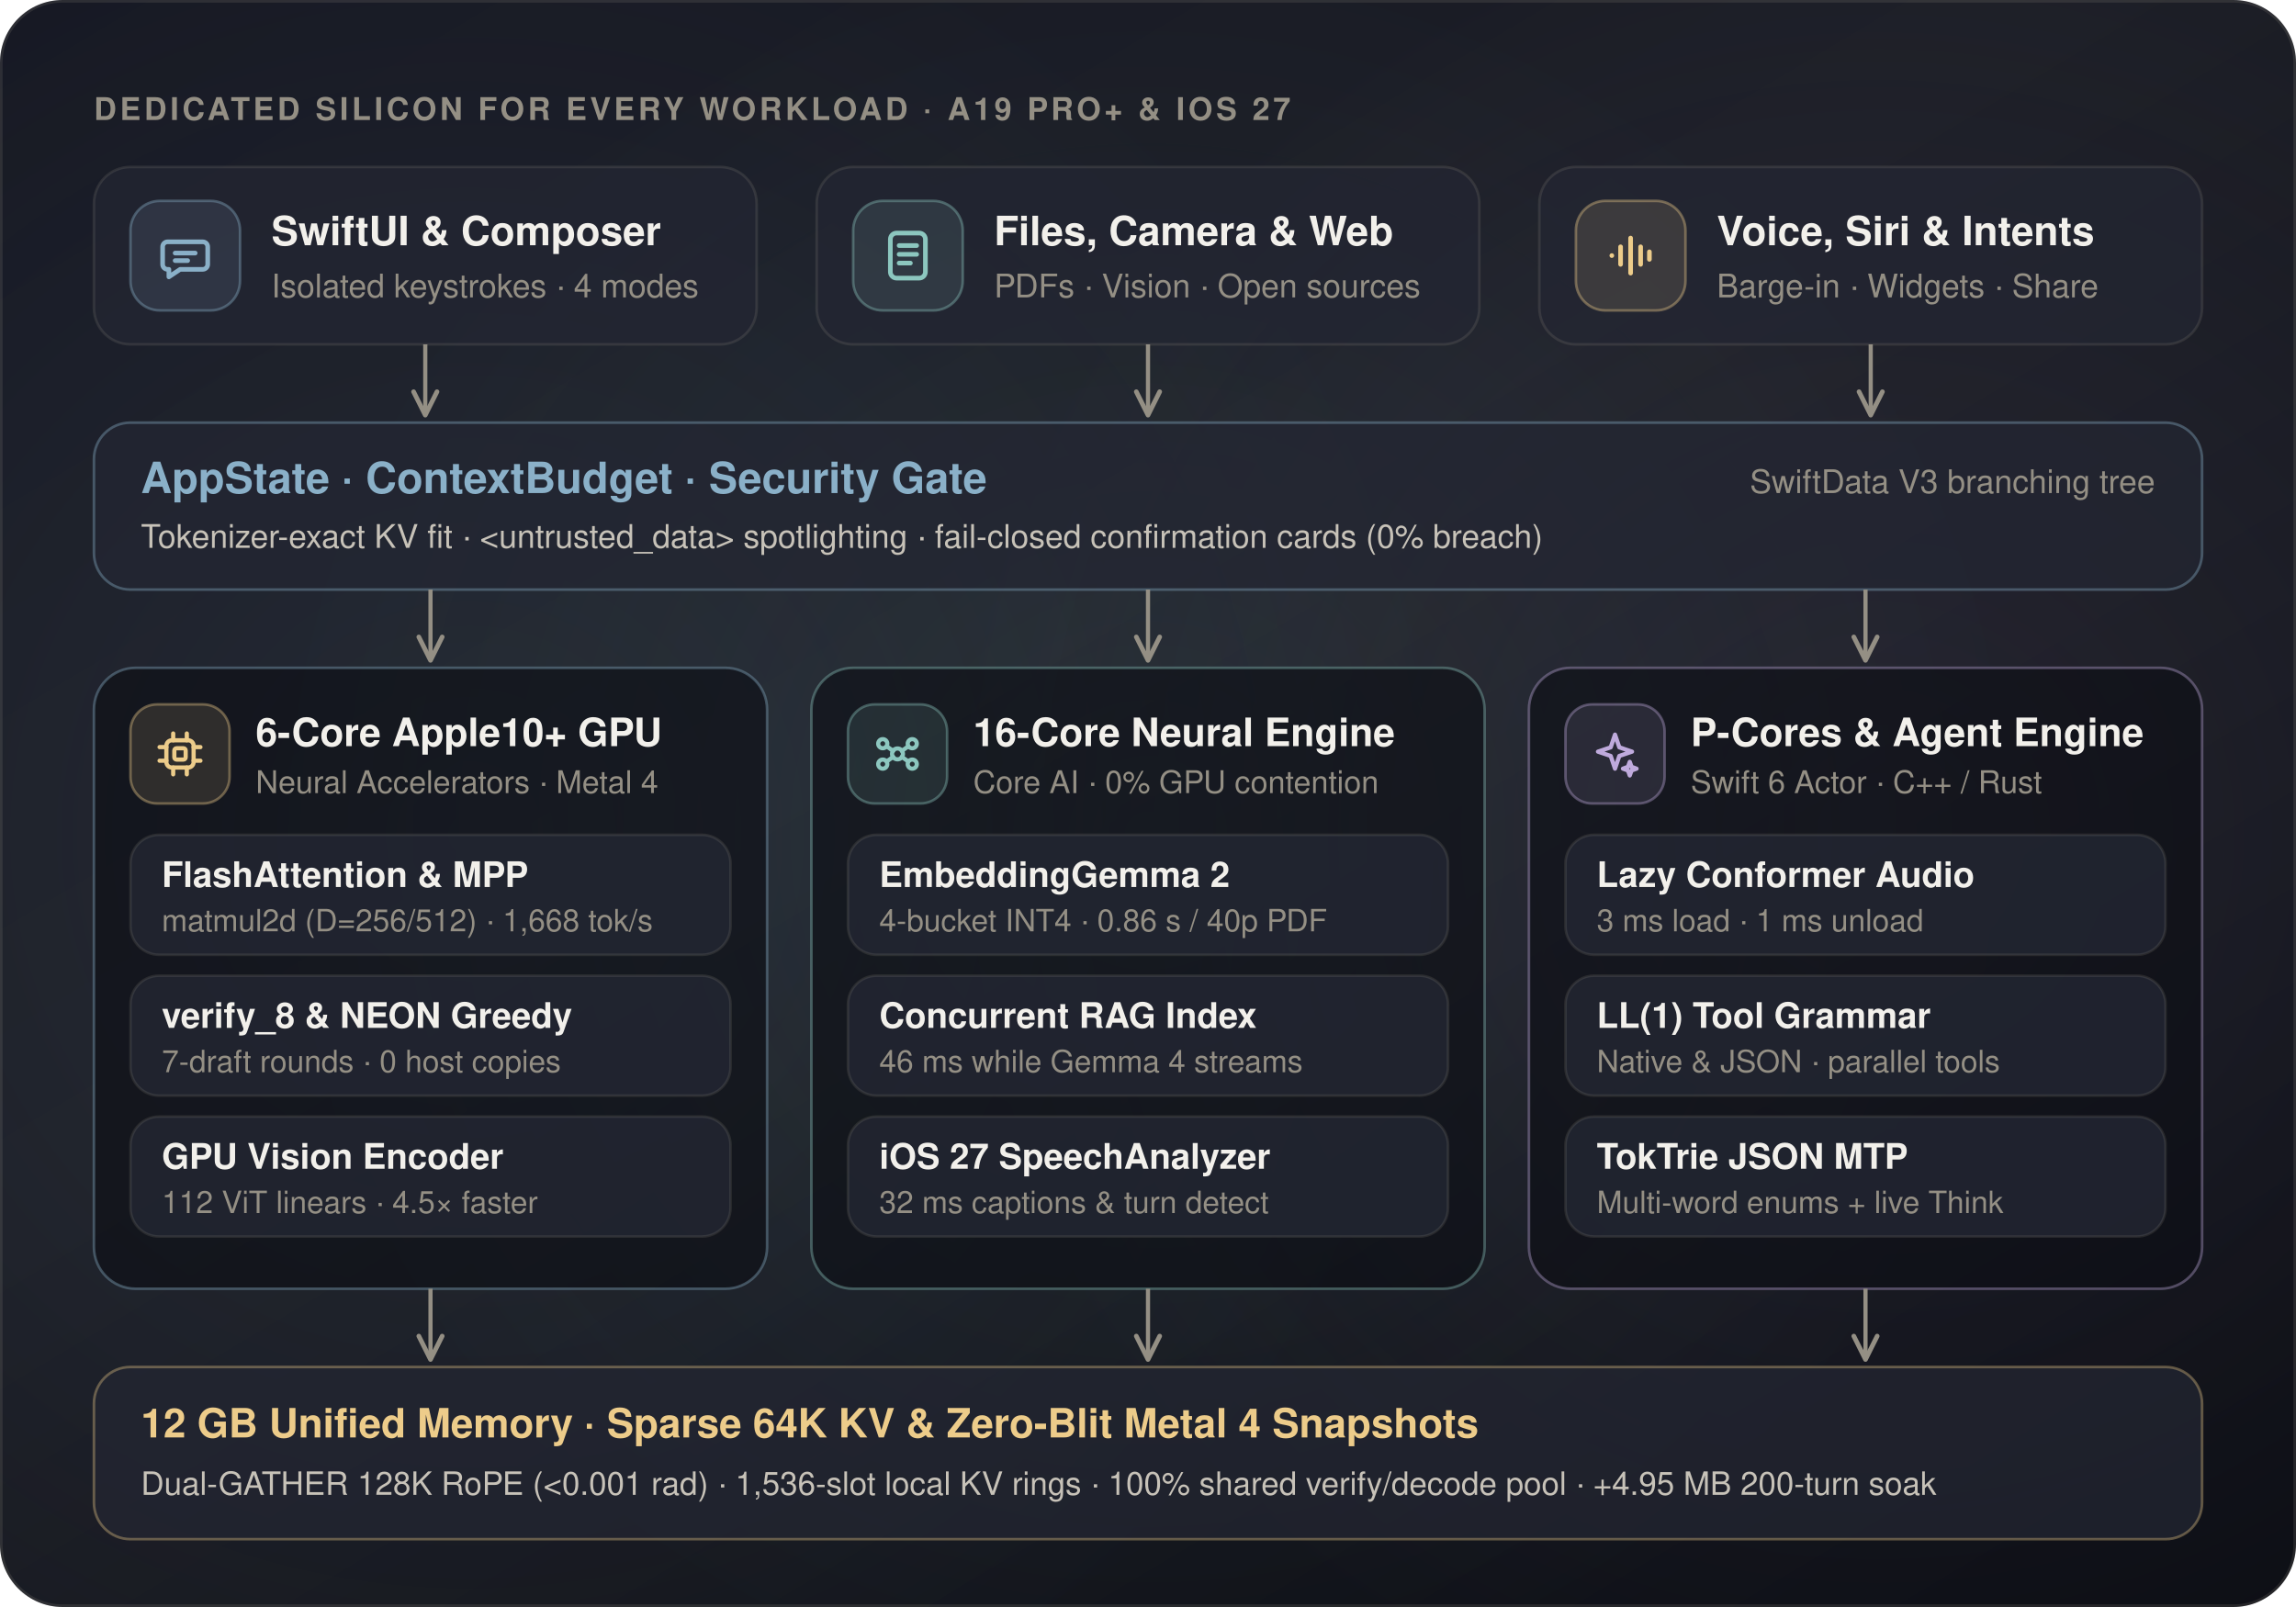
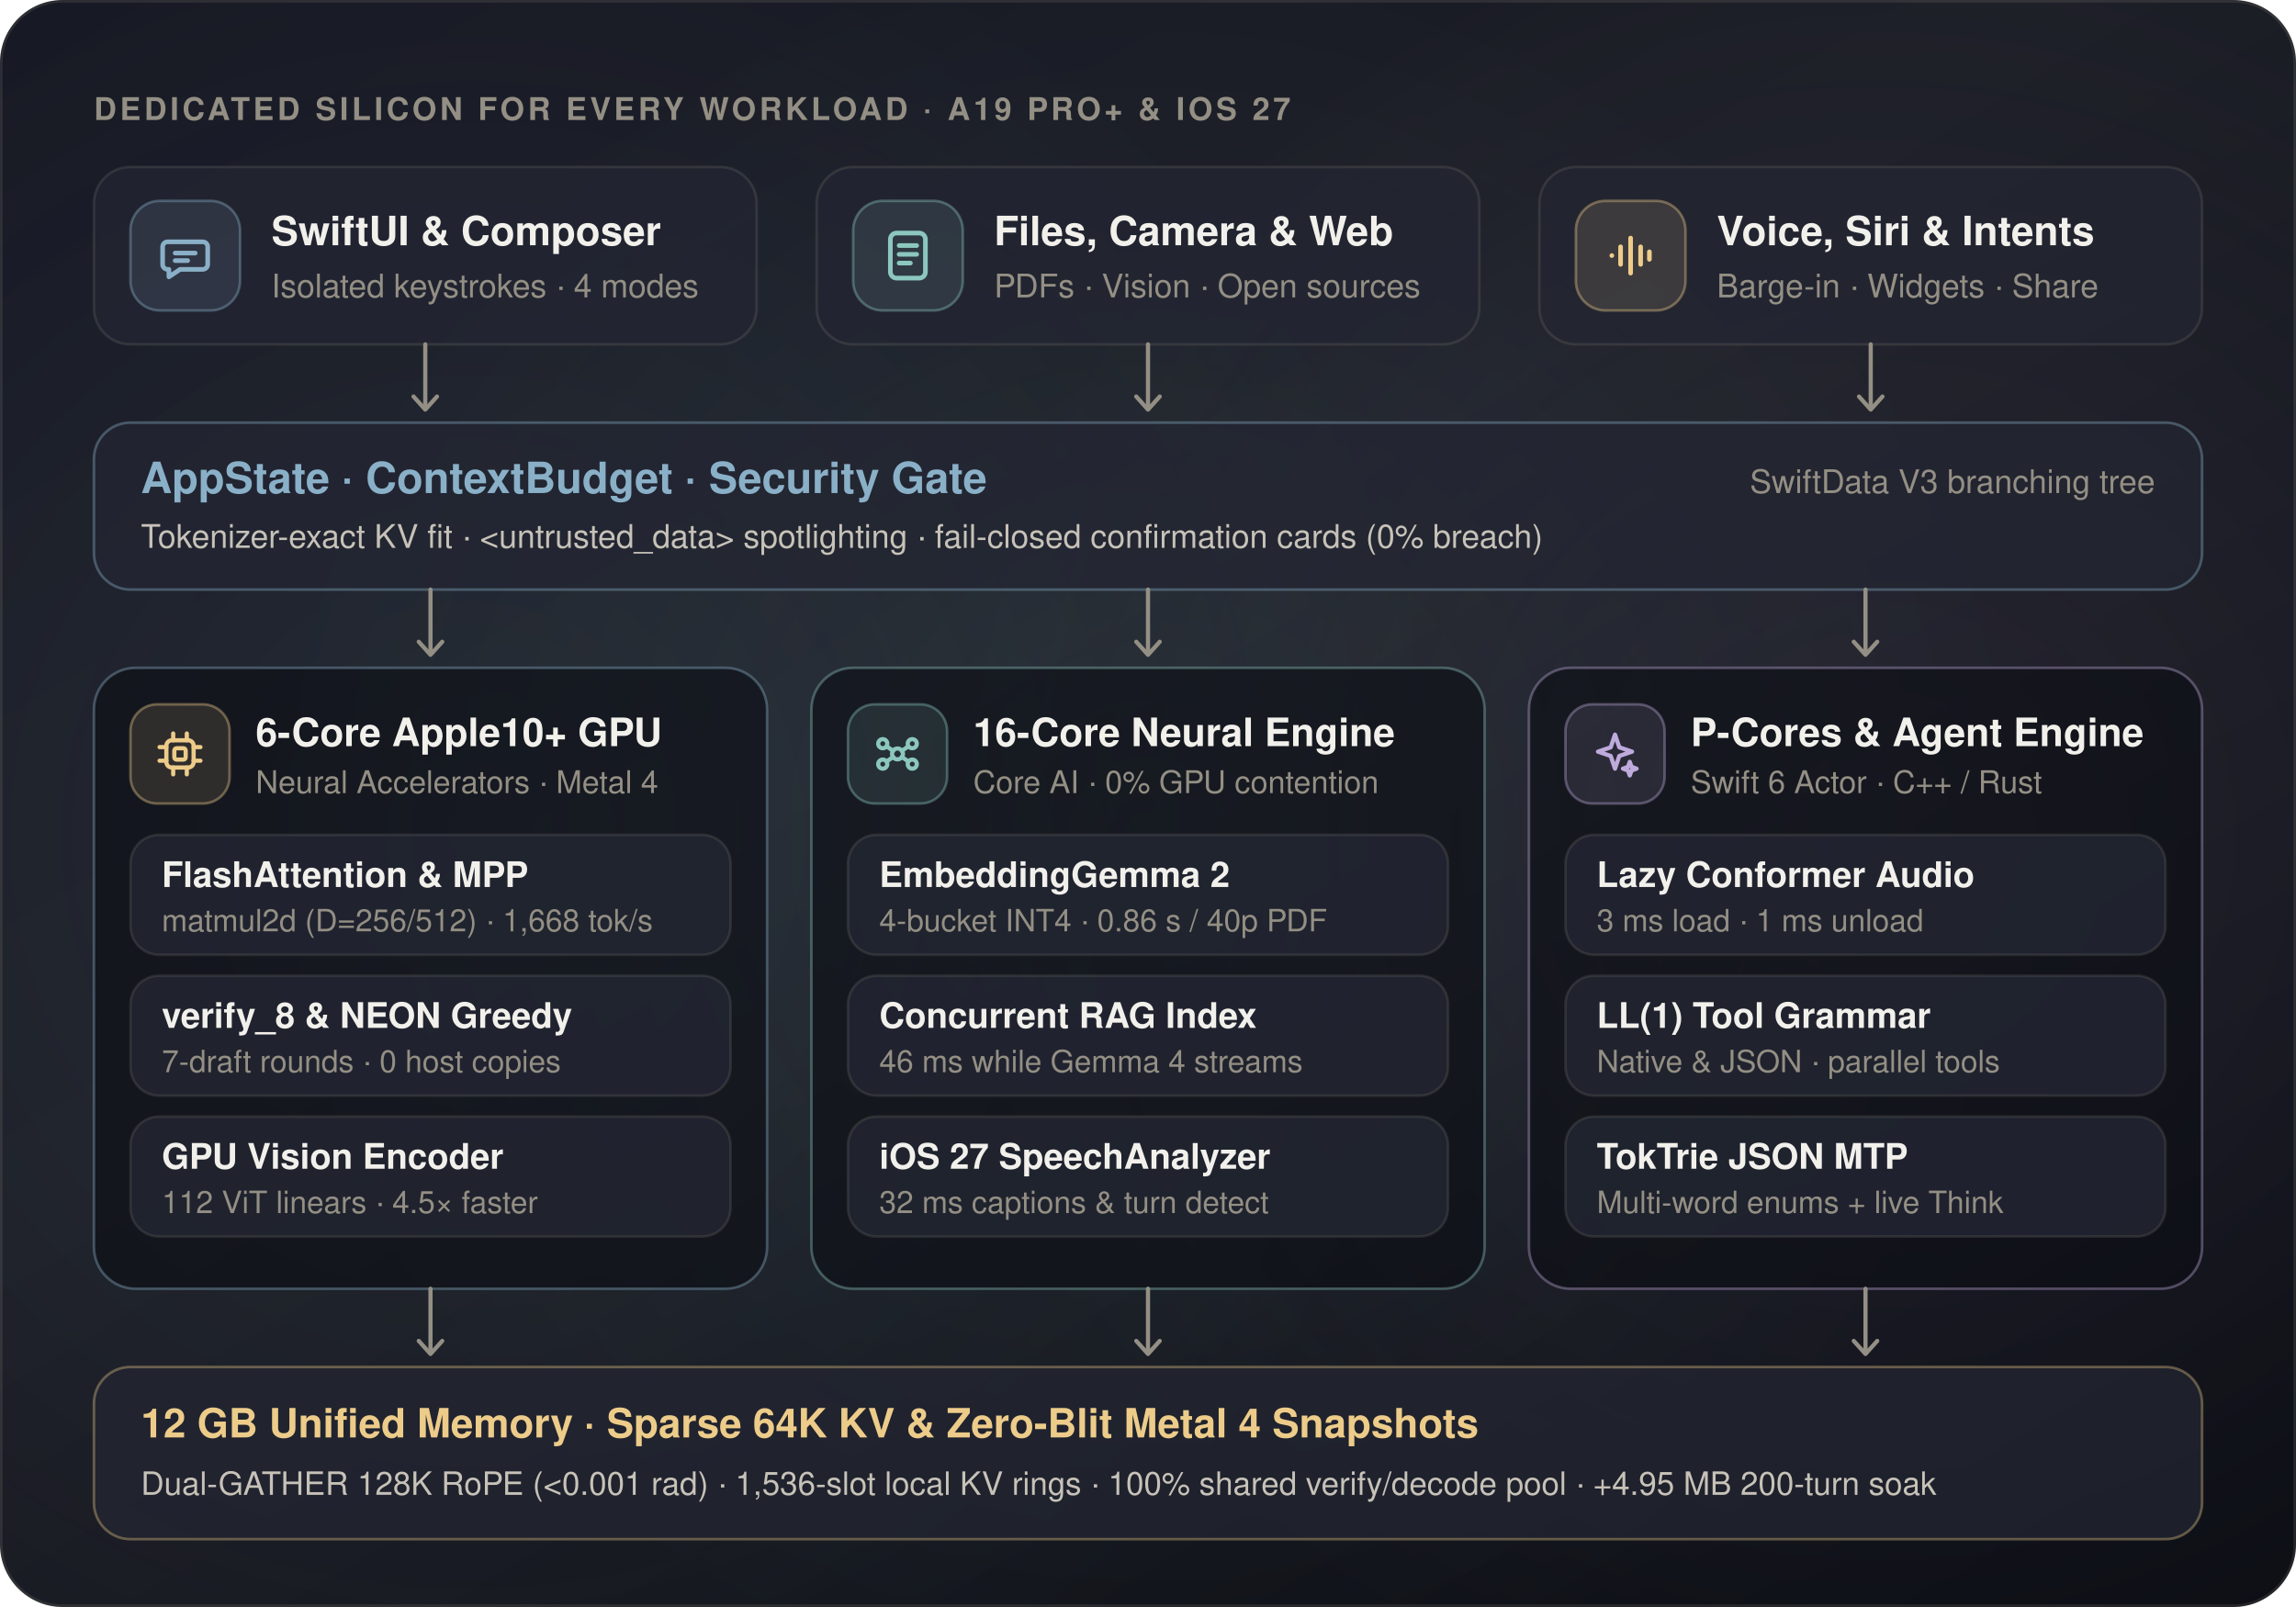
<svg xmlns="http://www.w3.org/2000/svg" width="880" height="616" viewBox="0 0 880 616" role="img" aria-labelledby="title desc">
  <defs>
    <linearGradient id="canvas" x1="0" y1="0" x2="0.85" y2="1">
      <stop offset="0" stop-color="#161823" />
      <stop offset="0.45" stop-color="#1C1E26" />
      <stop offset="1" stop-color="#0C0E14" />
    </linearGradient>
    <radialGradient id="glow0" cx="180" cy="320" r="380" gradientUnits="userSpaceOnUse">
      <stop offset="0" stop-color="#8AB0C8" stop-opacity="0.09" />
      <stop offset="1" stop-color="#8AB0C8" stop-opacity="0" />
    </radialGradient>
    <radialGradient id="glow1" cx="440" cy="320" r="340" gradientUnits="userSpaceOnUse">
      <stop offset="0" stop-color="#8CC7BF" stop-opacity="0.08" />
      <stop offset="1" stop-color="#8CC7BF" stop-opacity="0" />
    </radialGradient>
    <radialGradient id="glow2" cx="720" cy="320" r="360" gradientUnits="userSpaceOnUse">
      <stop offset="0" stop-color="#BFAADC" stop-opacity="0.09" />
      <stop offset="1" stop-color="#BFAADC" stop-opacity="0" />
    </radialGradient>
-     <marker id="arrow" viewBox="0 0 10 10" refX="8" refY="5" markerWidth="7" markerHeight="7" orient="auto-start-reverse">
-       <path d="M1 1L9 5L1 9" fill="none" stroke="#948F84" stroke-width="1.6" stroke-linecap="round" stroke-linejoin="round" />
-     </marker>
  </defs>
  <rect width="880" height="616" rx="24" fill="url(#canvas)" />
  <rect width="880" height="616" rx="24" fill="url(#glow0)" />
  <rect width="880" height="616" rx="24" fill="url(#glow1)" />
  <rect width="880" height="616" rx="24" fill="url(#glow2)" />
  <rect x="0.5" y="0.5" width="879" height="615" rx="23.5" fill="none" stroke="#F7EBD1" stroke-opacity="0.10" />
  <text x="36" y="46" font-family="-apple-system, BlinkMacSystemFont, 'SF Pro Text', 'Segoe UI', Helvetica, Arial, sans-serif" font-size="12" font-weight="600" fill="#948F84" letter-spacing="1.3">DEDICATED SILICON FOR EVERY WORKLOAD · A19 PRO+ &amp; IOS 27</text>
  <rect x="36" y="64" width="254" height="68" rx="14" fill="#232632" fill-opacity="0.72" stroke="#F7EBD1" stroke-opacity="0.1" />
  <rect x="50" y="77" width="42" height="42" rx="11.34" fill="#8AB0C8" fill-opacity="0.13" stroke="#8AB0C8" stroke-opacity="0.38" />
  <g transform="translate(59.45 86.45) scale(0.96)" fill="none" stroke="#8AB0C8" stroke-width="1.85" stroke-linecap="round" stroke-linejoin="round">
    <path d="M5 6.5h14a2 2 0 0 1 2 2v7a2 2 0 0 1-2 2H10l-4.5 3v-3H5a2 2 0 0 1-2-2v-7a2 2 0 0 1 2-2z" />
    <path d="M8 11h8M8 14h5" />
  </g>
  <text x="104" y="94" font-family="ui-rounded, 'SF Pro Rounded', -apple-system, BlinkMacSystemFont, 'Segoe UI', Helvetica, Arial, sans-serif" font-size="15.5" font-weight="600" fill="#F2F0EB">SwiftUI &amp; Composer</text>
  <text x="104" y="114" font-family="-apple-system, BlinkMacSystemFont, 'SF Pro Text', 'Segoe UI', Helvetica, Arial, sans-serif" font-size="12.5" font-weight="400" fill="#948F84">Isolated keystrokes · 4 modes</text>
-   <path d="M163 132 L163 158" stroke="#948F84" stroke-width="1.6" fill="none" marker-end="url(#arrow)" />
+   <line x1="163" y1="132" x2="163" y2="156.5" stroke="#948F84" stroke-width="1.6" stroke-linecap="round" />
+   <path d="M158.5 152 L163 157 L167.5 152" fill="none" stroke="#948F84" stroke-width="1.6" stroke-linecap="round" stroke-linejoin="round" />
  <rect x="313" y="64" width="254" height="68" rx="14" fill="#232632" fill-opacity="0.72" stroke="#F7EBD1" stroke-opacity="0.1" />
  <rect x="327" y="77" width="42" height="42" rx="11.34" fill="#8CC7BF" fill-opacity="0.13" stroke="#8CC7BF" stroke-opacity="0.38" />
  <g transform="translate(336.45 86.45) scale(0.96)" fill="none" stroke="#8CC7BF" stroke-width="1.85" stroke-linecap="round" stroke-linejoin="round">
    <rect x="5" y="3" width="14" height="18" rx="2.5" />
    <path d="M8.5 8h7M8.5 11.5h7M8.5 15h4.5" />
  </g>
  <text x="381" y="94" font-family="ui-rounded, 'SF Pro Rounded', -apple-system, BlinkMacSystemFont, 'Segoe UI', Helvetica, Arial, sans-serif" font-size="15.5" font-weight="600" fill="#F2F0EB">Files, Camera &amp; Web</text>
  <text x="381" y="114" font-family="-apple-system, BlinkMacSystemFont, 'SF Pro Text', 'Segoe UI', Helvetica, Arial, sans-serif" font-size="12.5" font-weight="400" fill="#948F84">PDFs · Vision · Open sources</text>
-   <path d="M440 132 L440 158" stroke="#948F84" stroke-width="1.6" fill="none" marker-end="url(#arrow)" />
+   <line x1="440" y1="132" x2="440" y2="156.5" stroke="#948F84" stroke-width="1.6" stroke-linecap="round" />
+   <path d="M435.5 152 L440 157 L444.5 152" fill="none" stroke="#948F84" stroke-width="1.6" stroke-linecap="round" stroke-linejoin="round" />
  <rect x="590" y="64" width="254" height="68" rx="14" fill="#232632" fill-opacity="0.72" stroke="#F7EBD1" stroke-opacity="0.1" />
  <rect x="604" y="77" width="42" height="42" rx="11.34" fill="#EDCC8A" fill-opacity="0.13" stroke="#EDCC8A" stroke-opacity="0.38" />
  <g transform="translate(613.45 86.45) scale(0.96)" fill="none" stroke="#EDCC8A" stroke-width="1.85" stroke-linecap="round" stroke-linejoin="round">
    <path d="M4.5 12v0M8 8.5v7M12 5v14M16 8.5v7M19.5 10.5v3" />
  </g>
  <text x="658" y="94" font-family="ui-rounded, 'SF Pro Rounded', -apple-system, BlinkMacSystemFont, 'Segoe UI', Helvetica, Arial, sans-serif" font-size="15.5" font-weight="600" fill="#F2F0EB">Voice, Siri &amp; Intents</text>
  <text x="658" y="114" font-family="-apple-system, BlinkMacSystemFont, 'SF Pro Text', 'Segoe UI', Helvetica, Arial, sans-serif" font-size="12.5" font-weight="400" fill="#948F84">Barge-in · Widgets · Share</text>
-   <path d="M717 132 L717 158" stroke="#948F84" stroke-width="1.6" fill="none" marker-end="url(#arrow)" />
+   <line x1="717" y1="132" x2="717" y2="156.5" stroke="#948F84" stroke-width="1.6" stroke-linecap="round" />
+   <path d="M712.5 152 L717 157 L721.5 152" fill="none" stroke="#948F84" stroke-width="1.6" stroke-linecap="round" stroke-linejoin="round" />
  <rect x="36" y="162" width="808" height="64" rx="14" fill="#232632" fill-opacity="0.72" stroke="#8AB0C8" stroke-opacity="0.38" />
  <text x="54" y="189" font-family="ui-rounded, 'SF Pro Rounded', -apple-system, BlinkMacSystemFont, 'Segoe UI', Helvetica, Arial, sans-serif" font-size="16.5" font-weight="600" fill="#8AB0C8">AppState · ContextBudget · Security Gate</text>
  <text x="826" y="189" font-family="-apple-system, BlinkMacSystemFont, 'SF Pro Text', 'Segoe UI', Helvetica, Arial, sans-serif" font-size="12.5" font-weight="400" fill="#948F84" text-anchor="end">SwiftData V3 branching tree</text>
  <text x="54" y="210" font-family="-apple-system, BlinkMacSystemFont, 'SF Pro Text', 'Segoe UI', Helvetica, Arial, sans-serif" font-size="12.5" font-weight="400" fill="#C7C2B8">Tokenizer-exact KV fit · &lt;untrusted_data&gt; spotlighting · fail-closed confirmation cards (0% breach)</text>
-   <path d="M165 226 L165 252" stroke="#948F84" stroke-width="1.6" fill="none" marker-end="url(#arrow)" />
+   <line x1="165" y1="226" x2="165" y2="250.5" stroke="#948F84" stroke-width="1.6" stroke-linecap="round" />
+   <path d="M160.5 246 L165 251 L169.5 246" fill="none" stroke="#948F84" stroke-width="1.6" stroke-linecap="round" stroke-linejoin="round" />
  <rect x="36" y="256" width="258" height="238" rx="16" fill="#0C0E14" fill-opacity="0.62" stroke="#8AB0C8" stroke-opacity="0.38" />
  <rect x="50" y="270" width="38" height="38" rx="10.26" fill="#EDCC8A" fill-opacity="0.13" stroke="#EDCC8A" stroke-opacity="0.38" />
  <g transform="translate(58.55 278.55) scale(0.87)" fill="none" stroke="#EDCC8A" stroke-width="1.85" stroke-linecap="round" stroke-linejoin="round">
    <rect x="6" y="6" width="12" height="12" rx="2.4" />
    <rect x="9.5" y="9.5" width="5" height="5" rx="1" />
    <path d="M9 3v3M15 3v3M9 18v3M15 18v3M3 9h3M3 15h3M18 9h3M18 15h3" />
  </g>
  <text x="98" y="286" font-family="ui-rounded, 'SF Pro Rounded', -apple-system, BlinkMacSystemFont, 'Segoe UI', Helvetica, Arial, sans-serif" font-size="15" font-weight="700" fill="#F2F0EB">6-Core Apple10+ GPU</text>
  <text x="98" y="304" font-family="-apple-system, BlinkMacSystemFont, 'SF Pro Text', 'Segoe UI', Helvetica, Arial, sans-serif" font-size="12" font-weight="400" fill="#948F84">Neural Accelerators · Metal 4</text>
  <rect x="50" y="320" width="230" height="46" rx="11" fill="#232632" fill-opacity="0.82" stroke="#F7EBD1" stroke-opacity="0.1" />
  <text x="62" y="340" font-family="-apple-system, BlinkMacSystemFont, 'SF Pro Text', 'Segoe UI', Helvetica, Arial, sans-serif" font-size="13.5" font-weight="600" fill="#F2F0EB">FlashAttention &amp; MPP</text>
  <text x="62" y="357" font-family="-apple-system, BlinkMacSystemFont, 'SF Pro Text', 'Segoe UI', Helvetica, Arial, sans-serif" font-size="11.8" font-weight="400" fill="#948F84">matmul2d (D=256/512) · 1,668 tok/s</text>
  <rect x="50" y="374" width="230" height="46" rx="11" fill="#232632" fill-opacity="0.82" stroke="#F7EBD1" stroke-opacity="0.1" />
  <text x="62" y="394" font-family="-apple-system, BlinkMacSystemFont, 'SF Pro Text', 'Segoe UI', Helvetica, Arial, sans-serif" font-size="13.5" font-weight="600" fill="#F2F0EB">verify_8 &amp; NEON Greedy</text>
  <text x="62" y="411" font-family="-apple-system, BlinkMacSystemFont, 'SF Pro Text', 'Segoe UI', Helvetica, Arial, sans-serif" font-size="11.8" font-weight="400" fill="#948F84">7-draft rounds · 0 host copies</text>
  <rect x="50" y="428" width="230" height="46" rx="11" fill="#232632" fill-opacity="0.82" stroke="#F7EBD1" stroke-opacity="0.1" />
  <text x="62" y="448" font-family="-apple-system, BlinkMacSystemFont, 'SF Pro Text', 'Segoe UI', Helvetica, Arial, sans-serif" font-size="13.5" font-weight="600" fill="#F2F0EB">GPU Vision Encoder</text>
  <text x="62" y="465" font-family="-apple-system, BlinkMacSystemFont, 'SF Pro Text', 'Segoe UI', Helvetica, Arial, sans-serif" font-size="11.8" font-weight="400" fill="#948F84">112 ViT linears · 4.5× faster</text>
-   <path d="M165 494 L165 520" stroke="#948F84" stroke-width="1.6" fill="none" marker-end="url(#arrow)" />
-   <path d="M440 226 L440 252" stroke="#948F84" stroke-width="1.6" fill="none" marker-end="url(#arrow)" />
+   <line x1="165" y1="494" x2="165" y2="518.5" stroke="#948F84" stroke-width="1.6" stroke-linecap="round" />
+   <path d="M160.5 514 L165 519 L169.5 514" fill="none" stroke="#948F84" stroke-width="1.6" stroke-linecap="round" stroke-linejoin="round" />
+   <line x1="440" y1="226" x2="440" y2="250.5" stroke="#948F84" stroke-width="1.6" stroke-linecap="round" />
+   <path d="M435.5 246 L440 251 L444.5 246" fill="none" stroke="#948F84" stroke-width="1.6" stroke-linecap="round" stroke-linejoin="round" />
  <rect x="311" y="256" width="258" height="238" rx="16" fill="#0C0E14" fill-opacity="0.62" stroke="#8CC7BF" stroke-opacity="0.38" />
  <rect x="325" y="270" width="38" height="38" rx="10.26" fill="#8CC7BF" fill-opacity="0.13" stroke="#8CC7BF" stroke-opacity="0.38" />
  <g transform="translate(333.55 278.55) scale(0.87)" fill="none" stroke="#8CC7BF" stroke-width="1.85" stroke-linecap="round" stroke-linejoin="round">
    <circle cx="5.5" cy="7.5" r="2" />
    <circle cx="5.5" cy="16.5" r="2" />
    <circle cx="12" cy="12" r="2.4" />
    <circle cx="18.5" cy="7.5" r="2" />
    <circle cx="18.5" cy="16.5" r="2" />
    <path d="M7.3 8.7l2.8 2M7.3 15.3l2.8-2M13.9 10.7l2.8-2M13.9 13.3l2.8 2" />
  </g>
  <text x="373" y="286" font-family="ui-rounded, 'SF Pro Rounded', -apple-system, BlinkMacSystemFont, 'Segoe UI', Helvetica, Arial, sans-serif" font-size="15" font-weight="700" fill="#F2F0EB">16-Core Neural Engine</text>
  <text x="373" y="304" font-family="-apple-system, BlinkMacSystemFont, 'SF Pro Text', 'Segoe UI', Helvetica, Arial, sans-serif" font-size="12" font-weight="400" fill="#948F84">Core AI · 0% GPU contention</text>
  <rect x="325" y="320" width="230" height="46" rx="11" fill="#232632" fill-opacity="0.82" stroke="#F7EBD1" stroke-opacity="0.1" />
  <text x="337" y="340" font-family="-apple-system, BlinkMacSystemFont, 'SF Pro Text', 'Segoe UI', Helvetica, Arial, sans-serif" font-size="13.5" font-weight="600" fill="#F2F0EB">EmbeddingGemma 2</text>
  <text x="337" y="357" font-family="-apple-system, BlinkMacSystemFont, 'SF Pro Text', 'Segoe UI', Helvetica, Arial, sans-serif" font-size="11.8" font-weight="400" fill="#948F84">4-bucket INT4 · 0.86 s / 40p PDF</text>
  <rect x="325" y="374" width="230" height="46" rx="11" fill="#232632" fill-opacity="0.82" stroke="#F7EBD1" stroke-opacity="0.1" />
  <text x="337" y="394" font-family="-apple-system, BlinkMacSystemFont, 'SF Pro Text', 'Segoe UI', Helvetica, Arial, sans-serif" font-size="13.5" font-weight="600" fill="#F2F0EB">Concurrent RAG Index</text>
  <text x="337" y="411" font-family="-apple-system, BlinkMacSystemFont, 'SF Pro Text', 'Segoe UI', Helvetica, Arial, sans-serif" font-size="11.8" font-weight="400" fill="#948F84">46 ms while Gemma 4 streams</text>
  <rect x="325" y="428" width="230" height="46" rx="11" fill="#232632" fill-opacity="0.82" stroke="#F7EBD1" stroke-opacity="0.1" />
  <text x="337" y="448" font-family="-apple-system, BlinkMacSystemFont, 'SF Pro Text', 'Segoe UI', Helvetica, Arial, sans-serif" font-size="13.5" font-weight="600" fill="#F2F0EB">iOS 27 SpeechAnalyzer</text>
  <text x="337" y="465" font-family="-apple-system, BlinkMacSystemFont, 'SF Pro Text', 'Segoe UI', Helvetica, Arial, sans-serif" font-size="11.8" font-weight="400" fill="#948F84">32 ms captions &amp; turn detect</text>
-   <path d="M440 494 L440 520" stroke="#948F84" stroke-width="1.6" fill="none" marker-end="url(#arrow)" />
-   <path d="M715 226 L715 252" stroke="#948F84" stroke-width="1.6" fill="none" marker-end="url(#arrow)" />
+   <line x1="440" y1="494" x2="440" y2="518.5" stroke="#948F84" stroke-width="1.6" stroke-linecap="round" />
+   <path d="M435.5 514 L440 519 L444.5 514" fill="none" stroke="#948F84" stroke-width="1.6" stroke-linecap="round" stroke-linejoin="round" />
+   <line x1="715" y1="226" x2="715" y2="250.5" stroke="#948F84" stroke-width="1.6" stroke-linecap="round" />
+   <path d="M710.5 246 L715 251 L719.5 246" fill="none" stroke="#948F84" stroke-width="1.6" stroke-linecap="round" stroke-linejoin="round" />
  <rect x="586" y="256" width="258" height="238" rx="16" fill="#0C0E14" fill-opacity="0.62" stroke="#BFAADC" stroke-opacity="0.38" />
  <rect x="600" y="270" width="38" height="38" rx="10.26" fill="#BFAADC" fill-opacity="0.13" stroke="#BFAADC" stroke-opacity="0.38" />
  <g transform="translate(608.55 278.55) scale(0.87)" fill="none" stroke="#BFAADC" stroke-width="1.85" stroke-linecap="round" stroke-linejoin="round">
    <path d="M12 3.5l1.9 5.6 5.6 1.9-5.6 1.9L12 18.5l-1.9-5.6-5.6-1.9 5.6-1.9z" />
    <path d="M18.5 15.5l.8 2.2 2.2.8-2.2.8-.8 2.2-.8-2.2-2.2-.8 2.2-.8z" />
  </g>
  <text x="648" y="286" font-family="ui-rounded, 'SF Pro Rounded', -apple-system, BlinkMacSystemFont, 'Segoe UI', Helvetica, Arial, sans-serif" font-size="15" font-weight="700" fill="#F2F0EB">P-Cores &amp; Agent Engine</text>
  <text x="648" y="304" font-family="-apple-system, BlinkMacSystemFont, 'SF Pro Text', 'Segoe UI', Helvetica, Arial, sans-serif" font-size="12" font-weight="400" fill="#948F84">Swift 6 Actor · C++ / Rust</text>
  <rect x="600" y="320" width="230" height="46" rx="11" fill="#232632" fill-opacity="0.82" stroke="#F7EBD1" stroke-opacity="0.1" />
  <text x="612" y="340" font-family="-apple-system, BlinkMacSystemFont, 'SF Pro Text', 'Segoe UI', Helvetica, Arial, sans-serif" font-size="13.5" font-weight="600" fill="#F2F0EB">Lazy Conformer Audio</text>
  <text x="612" y="357" font-family="-apple-system, BlinkMacSystemFont, 'SF Pro Text', 'Segoe UI', Helvetica, Arial, sans-serif" font-size="11.8" font-weight="400" fill="#948F84">3 ms load · 1 ms unload</text>
  <rect x="600" y="374" width="230" height="46" rx="11" fill="#232632" fill-opacity="0.82" stroke="#F7EBD1" stroke-opacity="0.1" />
  <text x="612" y="394" font-family="-apple-system, BlinkMacSystemFont, 'SF Pro Text', 'Segoe UI', Helvetica, Arial, sans-serif" font-size="13.5" font-weight="600" fill="#F2F0EB">LL(1) Tool Grammar</text>
  <text x="612" y="411" font-family="-apple-system, BlinkMacSystemFont, 'SF Pro Text', 'Segoe UI', Helvetica, Arial, sans-serif" font-size="11.8" font-weight="400" fill="#948F84">Native &amp; JSON · parallel tools</text>
  <rect x="600" y="428" width="230" height="46" rx="11" fill="#232632" fill-opacity="0.82" stroke="#F7EBD1" stroke-opacity="0.1" />
  <text x="612" y="448" font-family="-apple-system, BlinkMacSystemFont, 'SF Pro Text', 'Segoe UI', Helvetica, Arial, sans-serif" font-size="13.5" font-weight="600" fill="#F2F0EB">TokTrie JSON MTP</text>
  <text x="612" y="465" font-family="-apple-system, BlinkMacSystemFont, 'SF Pro Text', 'Segoe UI', Helvetica, Arial, sans-serif" font-size="11.8" font-weight="400" fill="#948F84">Multi-word enums + live Think</text>
-   <path d="M715 494 L715 520" stroke="#948F84" stroke-width="1.6" fill="none" marker-end="url(#arrow)" />
+   <line x1="715" y1="494" x2="715" y2="518.5" stroke="#948F84" stroke-width="1.6" stroke-linecap="round" />
+   <path d="M710.5 514 L715 519 L719.5 514" fill="none" stroke="#948F84" stroke-width="1.6" stroke-linecap="round" stroke-linejoin="round" />
  <rect x="36" y="524" width="808" height="66" rx="14" fill="#232632" fill-opacity="0.72" stroke="#EDCC8A" stroke-opacity="0.36" />
  <text x="54" y="551" font-family="ui-rounded, 'SF Pro Rounded', -apple-system, BlinkMacSystemFont, 'Segoe UI', Helvetica, Arial, sans-serif" font-size="15.5" font-weight="600" fill="#EDCC8A">12 GB Unified Memory · Sparse 64K KV &amp; Zero-Blit Metal 4 Snapshots</text>
  <text x="54" y="573" font-family="-apple-system, BlinkMacSystemFont, 'SF Pro Text', 'Segoe UI', Helvetica, Arial, sans-serif" font-size="12.3" font-weight="400" fill="#C7C2B8">Dual-GATHER 128K RoPE (&lt;0.001 rad) · 1,536-slot local KV rings · 100% shared verify/decode pool · +4.95 MB 200-turn soak</text>
</svg>
